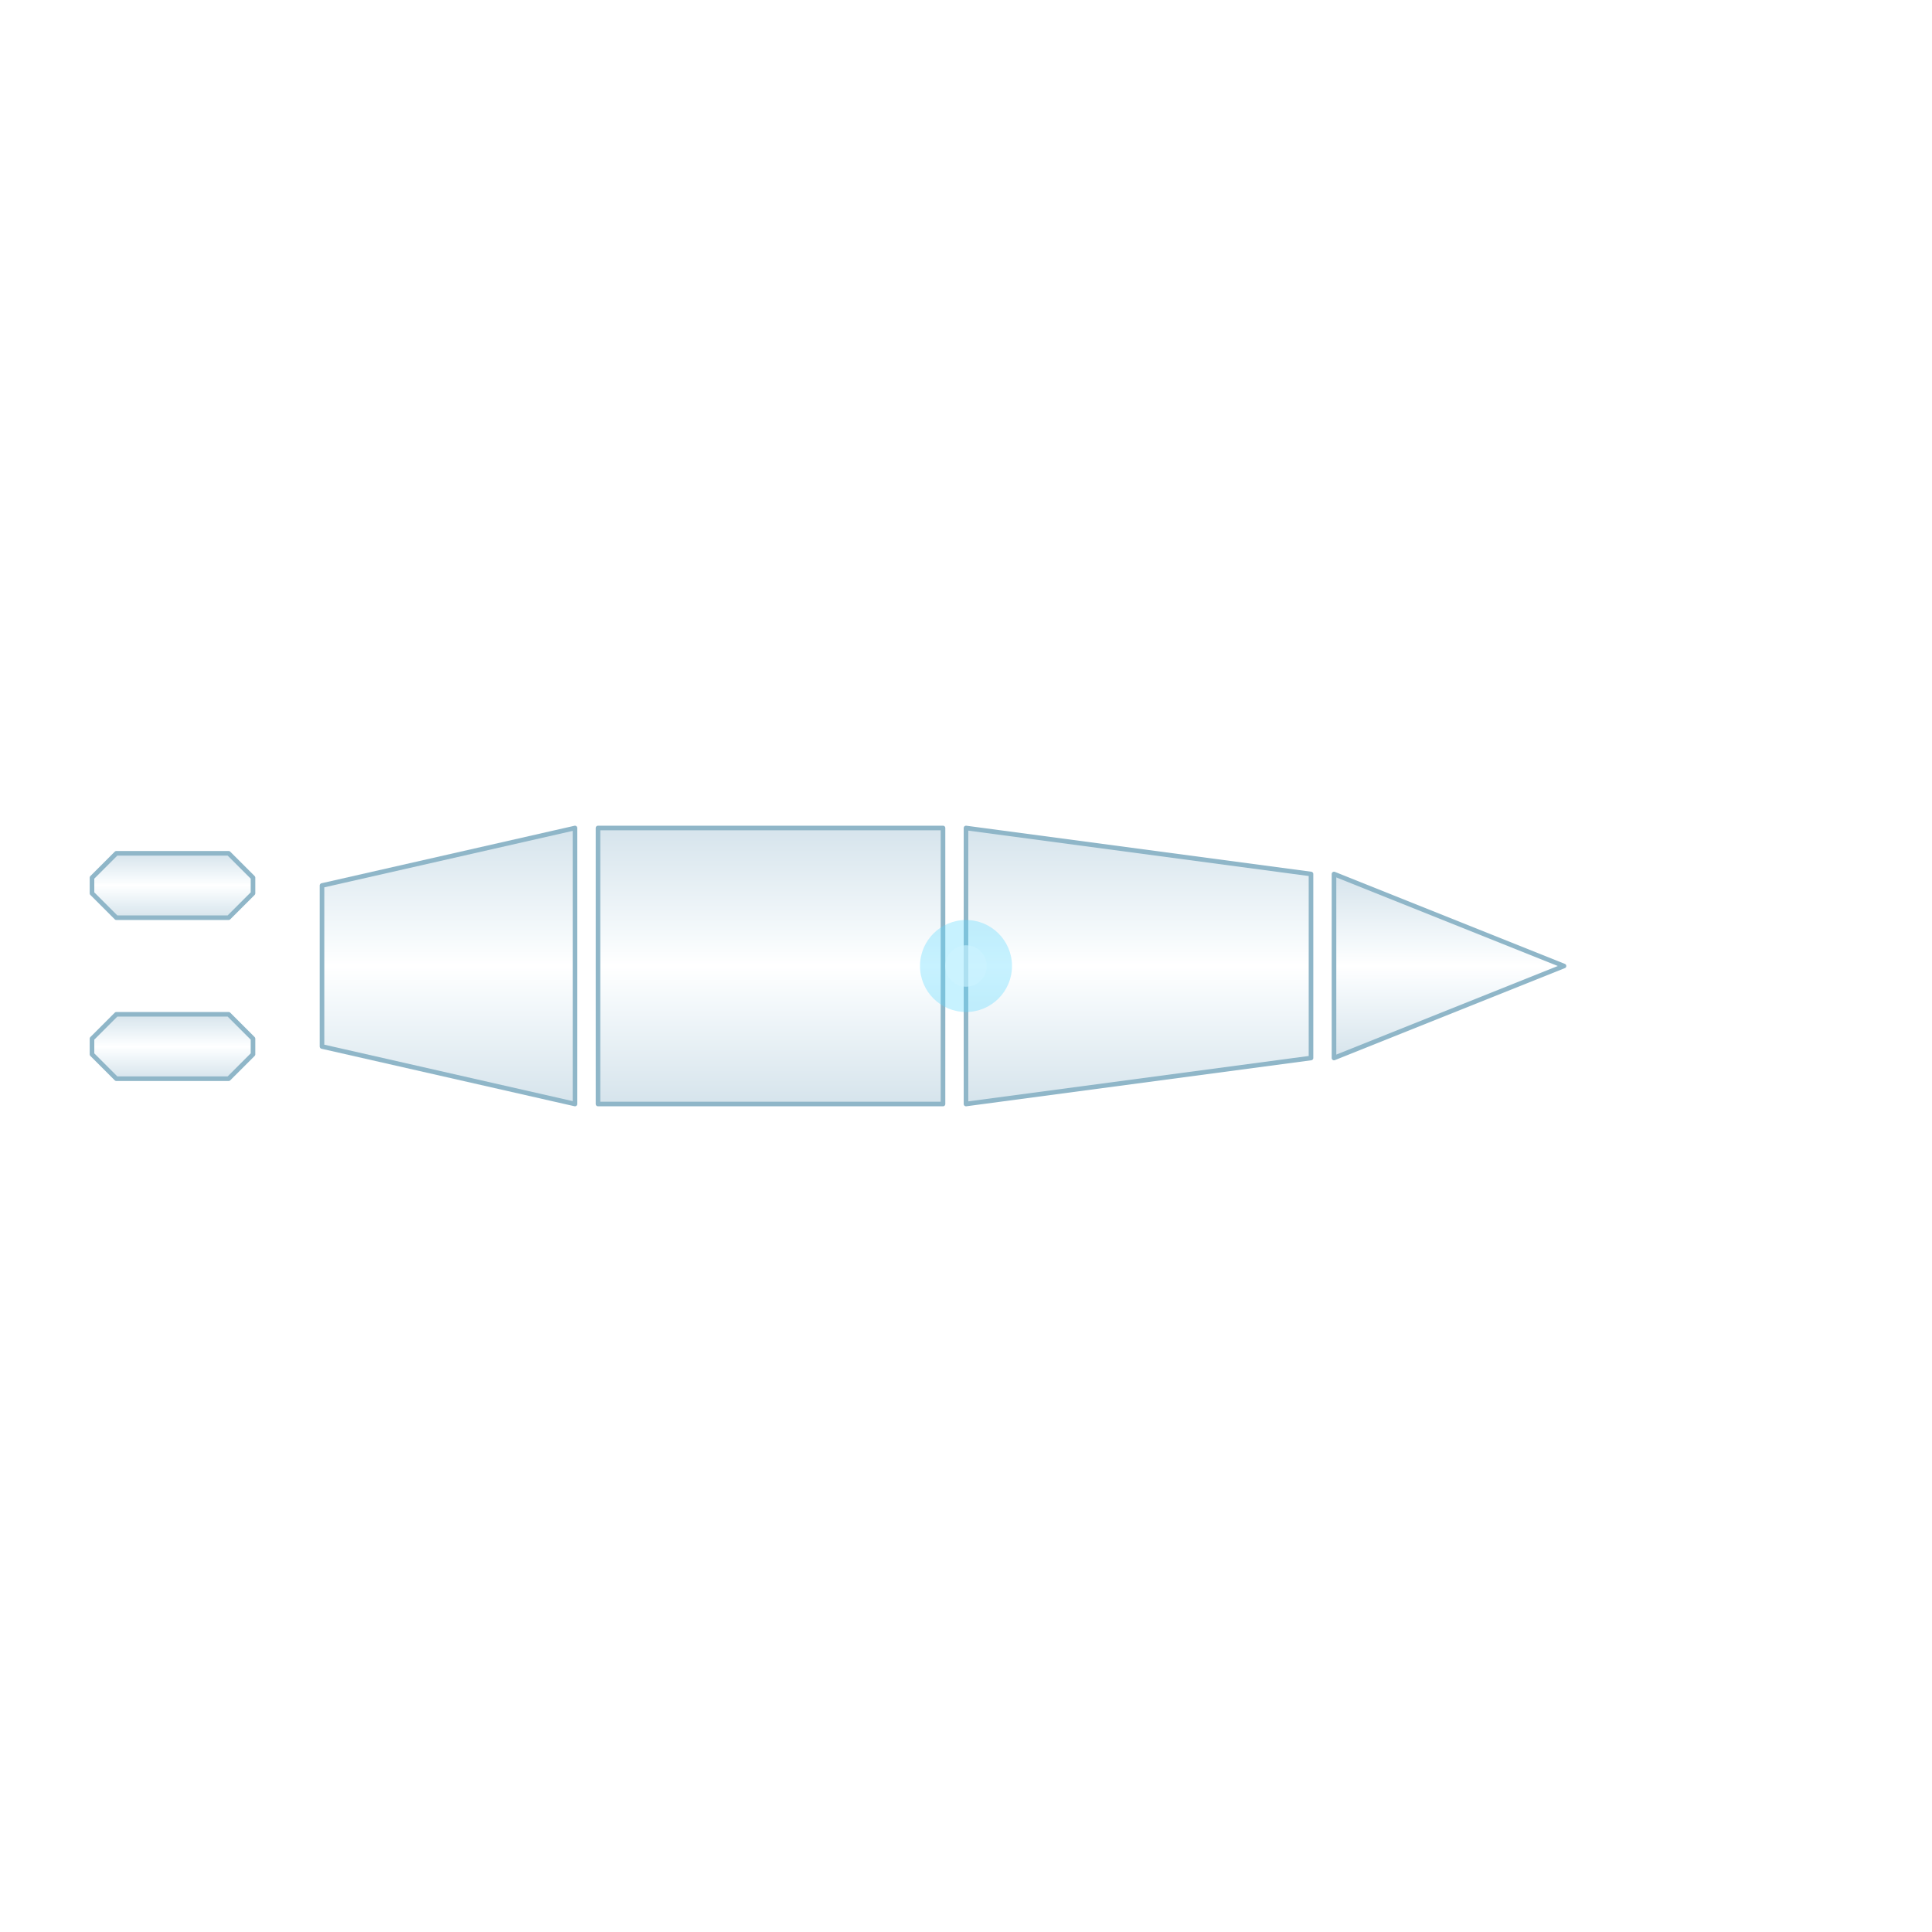
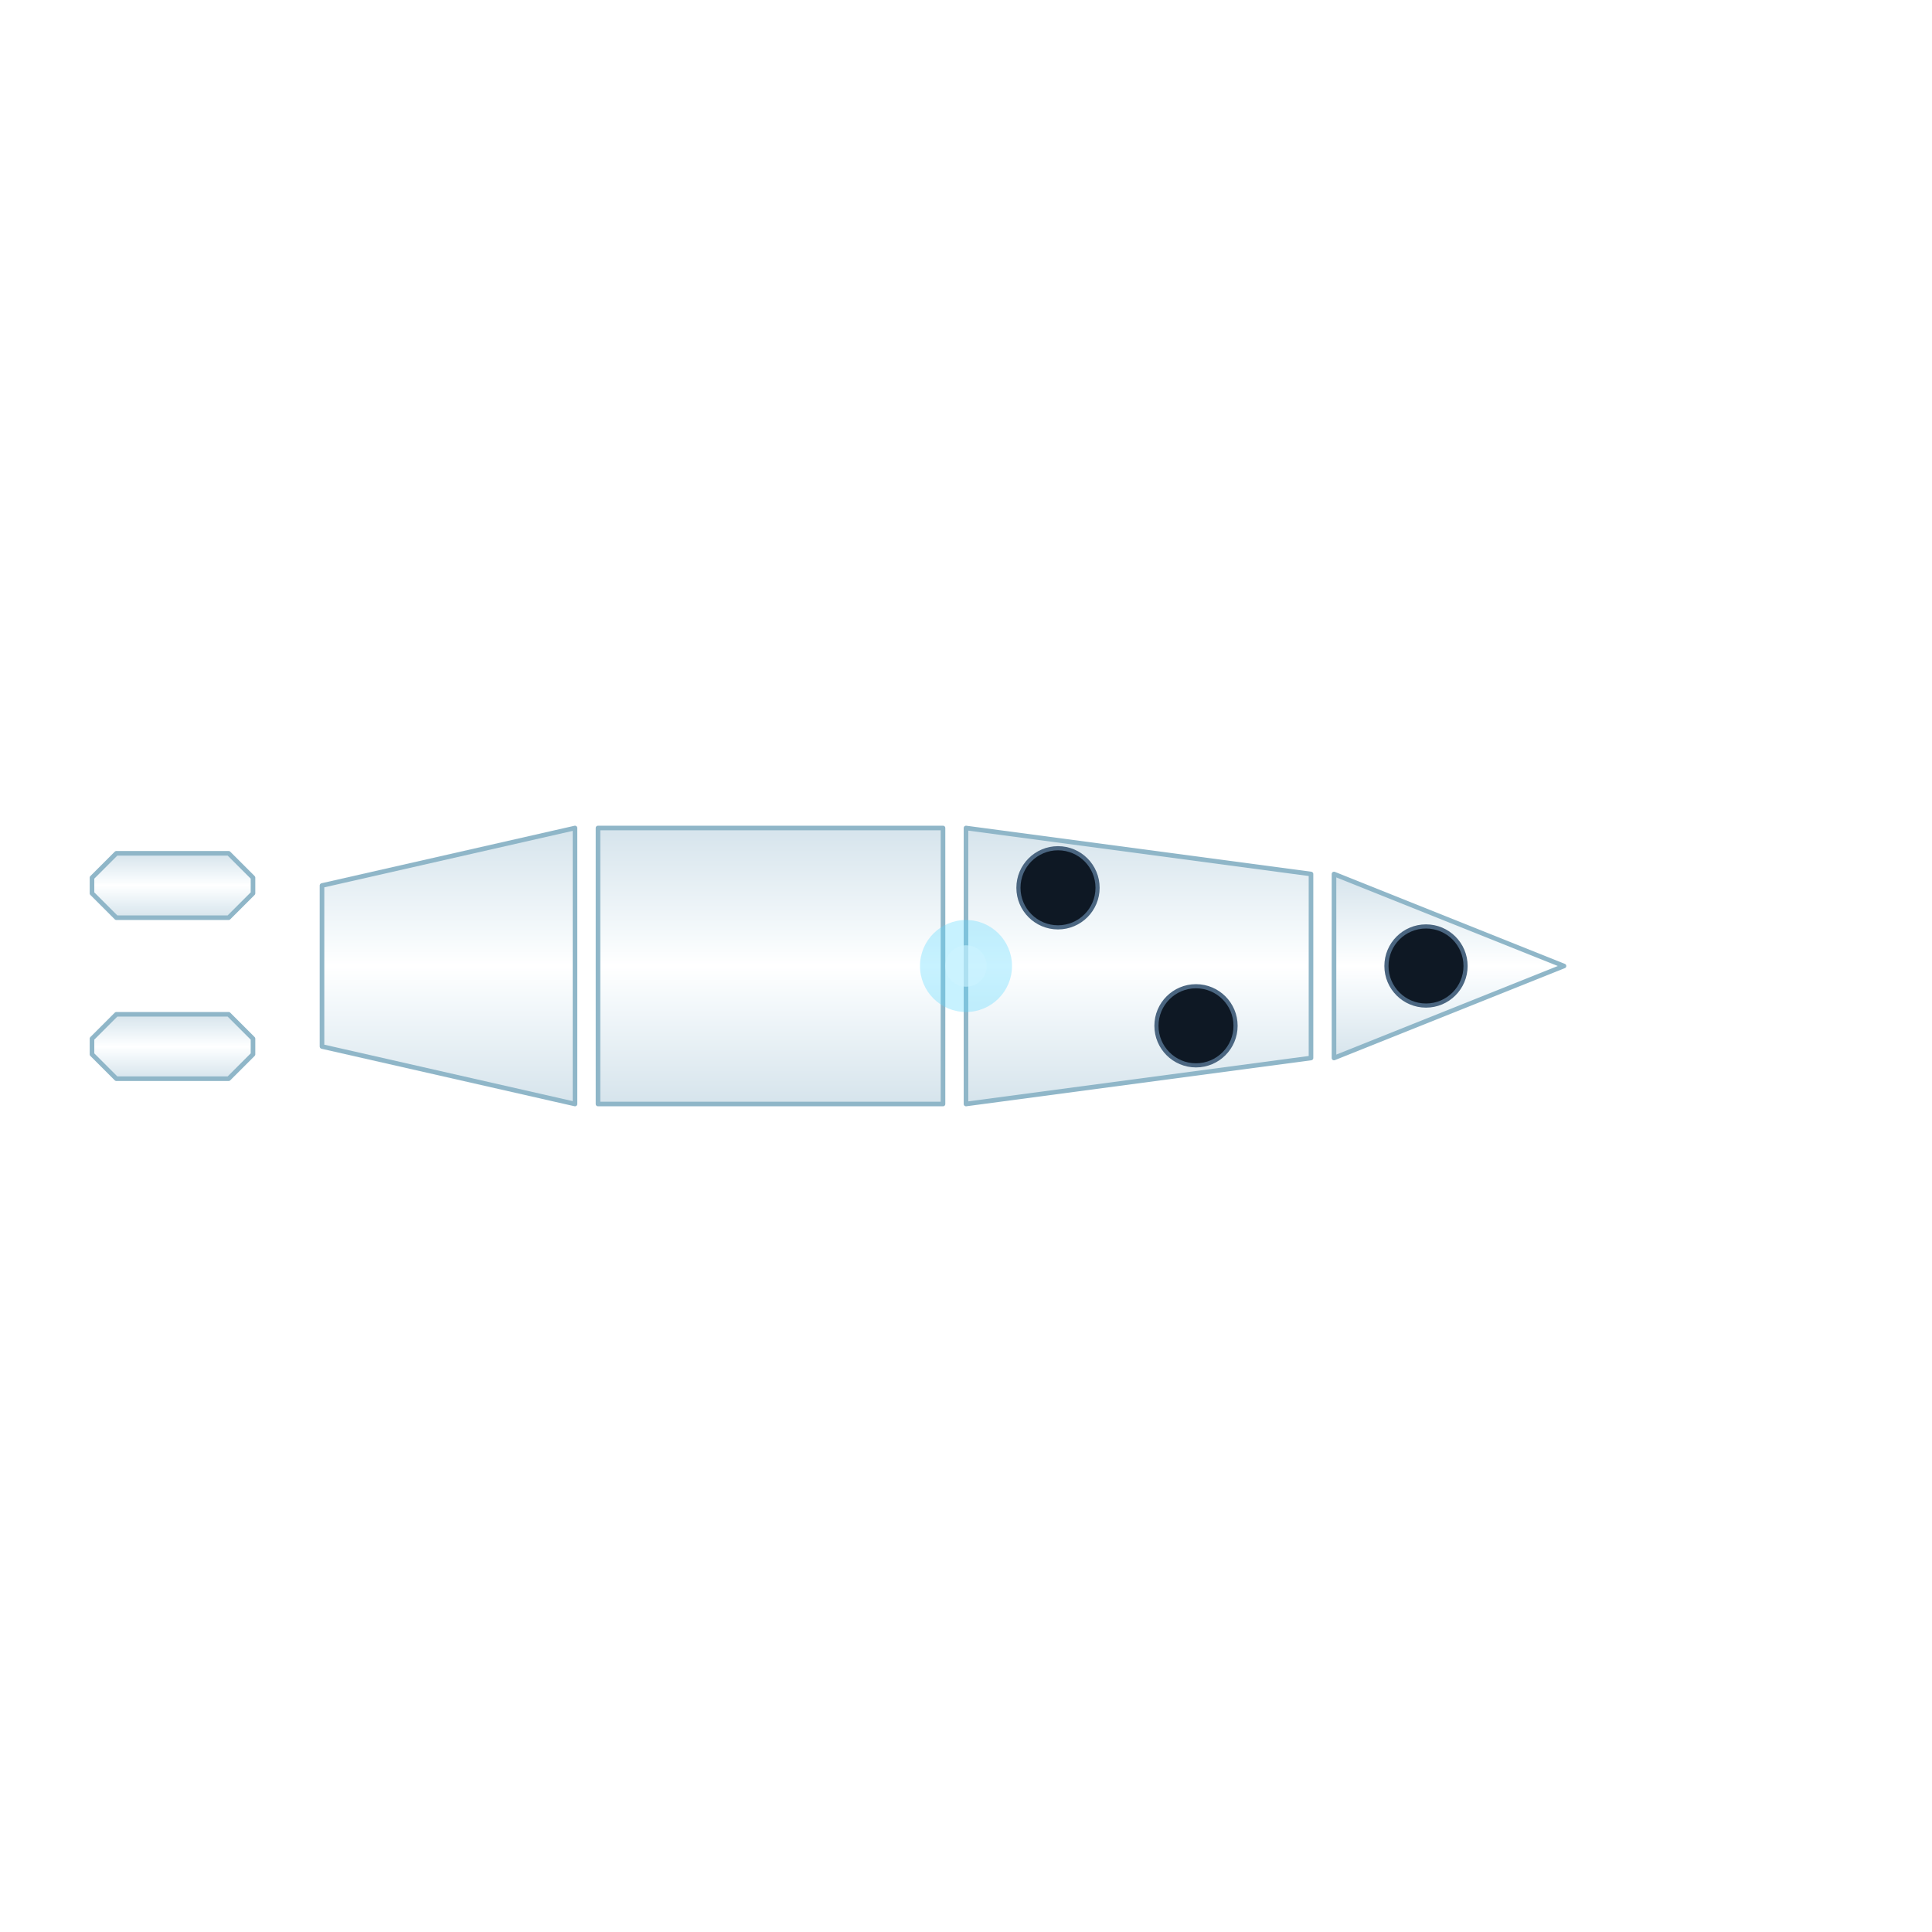
<svg xmlns="http://www.w3.org/2000/svg" viewBox="-42.00 -42.00 84.00 84.00">
  <defs>
    <linearGradient id="voiceHull" x1="0" y1="0" x2="0" y2="1">
      <stop offset="0" stop-color="#d6e4ec" />
      <stop offset="0.4" stop-color="#f6fafc" />
      <stop offset="0.5" stop-color="#ffffff" />
      <stop offset="0.6" stop-color="#f6fafc" />
      <stop offset="1" stop-color="#d6e4ec" />
    </linearGradient>
  </defs>
  <polygon points="26.00,0.00 16.00,-4.00 16.00,4.00" fill="url(#voiceHull)" stroke="#8fb6c8" stroke-width="0.2" stroke-linejoin="round" />
  <polygon points="15.00,-4.00 0.00,-6.00 0.00,6.00 15.00,4.00" fill="url(#voiceHull)" stroke="#8fb6c8" stroke-width="0.2" stroke-linejoin="round" />
  <polygon points="-1.00,-6.00 -16.00,-6.00 -16.00,6.00 -1.00,6.00" fill="url(#voiceHull)" stroke="#8fb6c8" stroke-width="0.2" stroke-linejoin="round" />
  <polygon points="-17.00,-6.00 -28.00,-3.50 -28.00,3.50 -17.00,6.00" fill="url(#voiceHull)" stroke="#8fb6c8" stroke-width="0.2" stroke-linejoin="round" />
  <polygon points="-36.94,-4.90 -32.06,-4.90 -31.00,-3.84 -31.00,-3.16 -32.06,-2.10 -36.94,-2.10 -38.00,-3.16 -38.00,-3.84" fill="url(#voiceHull)" stroke="#8fb6c8" stroke-width="0.2" stroke-linejoin="round" />
  <polygon points="-36.94,2.10 -32.06,2.10 -31.00,3.16 -31.00,3.84 -32.06,4.90 -36.94,4.90 -38.00,3.84 -38.00,3.16" fill="url(#voiceHull)" stroke="#8fb6c8" stroke-width="0.2" stroke-linejoin="round" />
  <circle cx="0.00" cy="0.00" r="2.00" fill="#5fd9ff" stroke="none" stroke-width="0" opacity="0.35" />
  <circle cx="0.00" cy="0.00" r="0.90" fill="#cdf4ff" stroke="none" stroke-width="0" opacity="0.6" />
+   <circle cx="20.00" cy="0.00" r="1.72" fill="#0e1824" stroke="#4a6580" stroke-width="0.18" />
+   <circle cx="4.00" cy="-3.40" r="1.72" fill="#0e1824" stroke="#4a6580" stroke-width="0.18" />
+   <circle cx="10.00" cy="2.60" r="1.72" fill="#0e1824" stroke="#4a6580" stroke-width="0.18" />
</svg>
